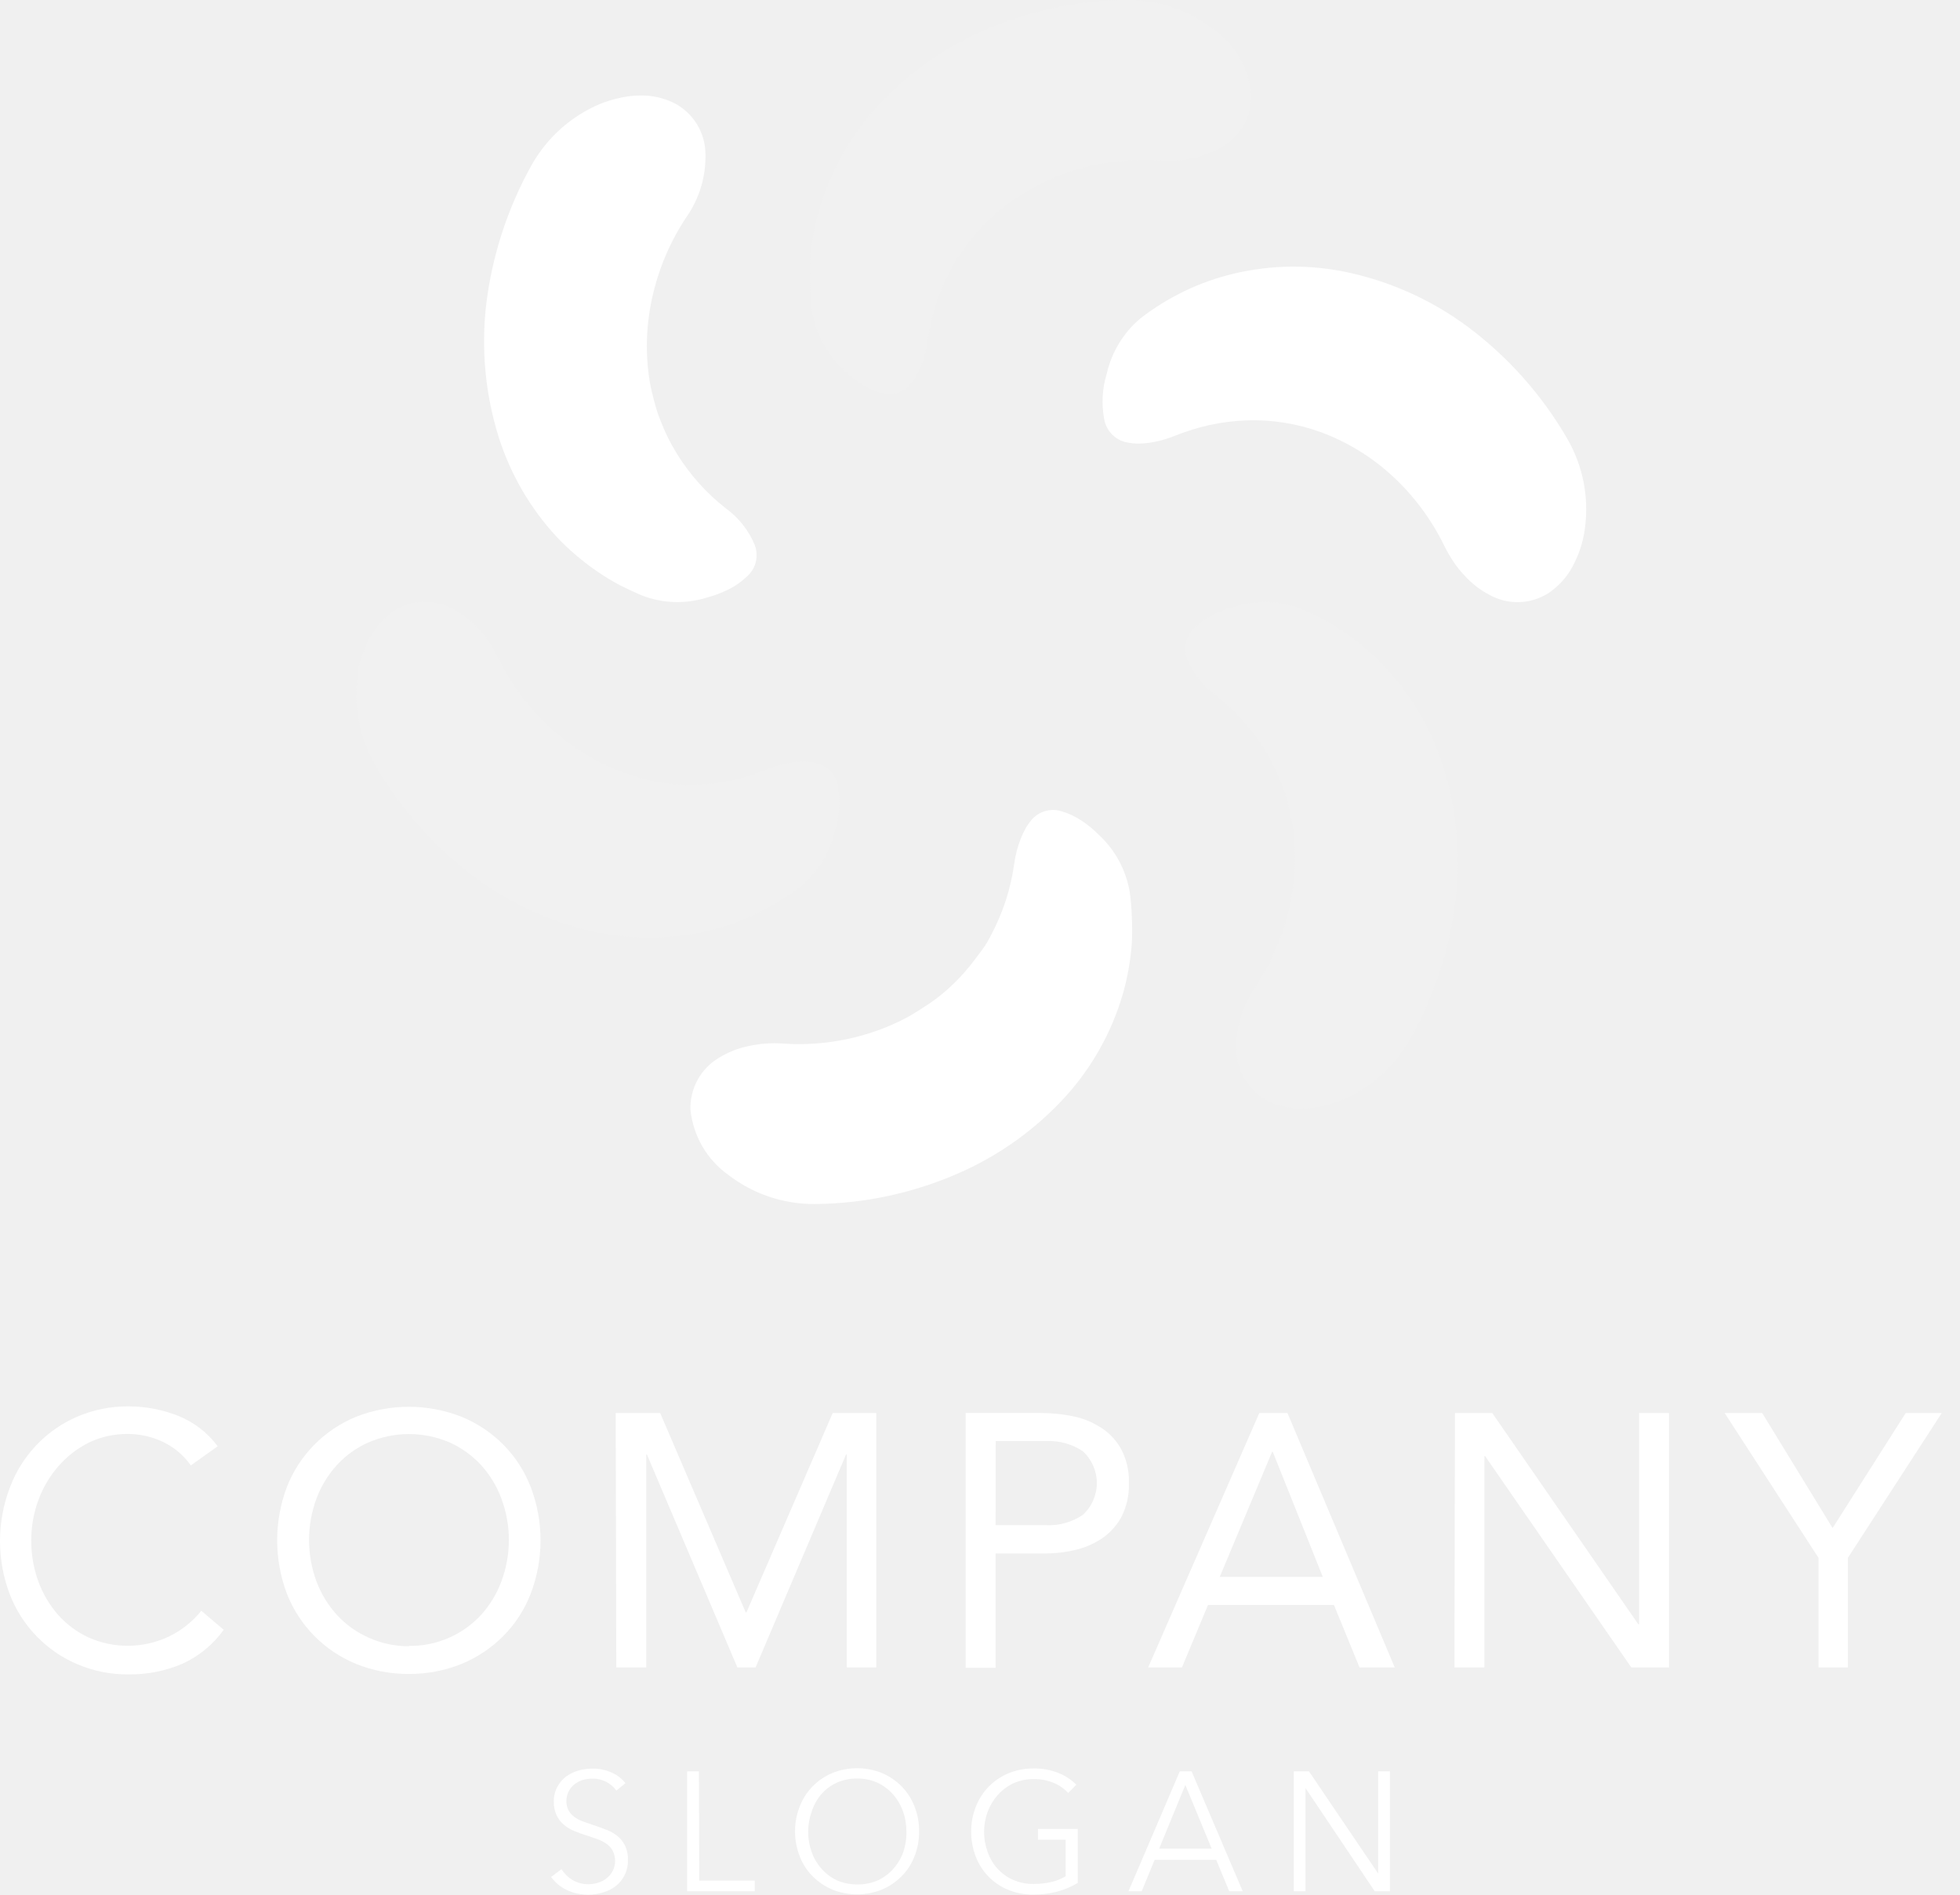
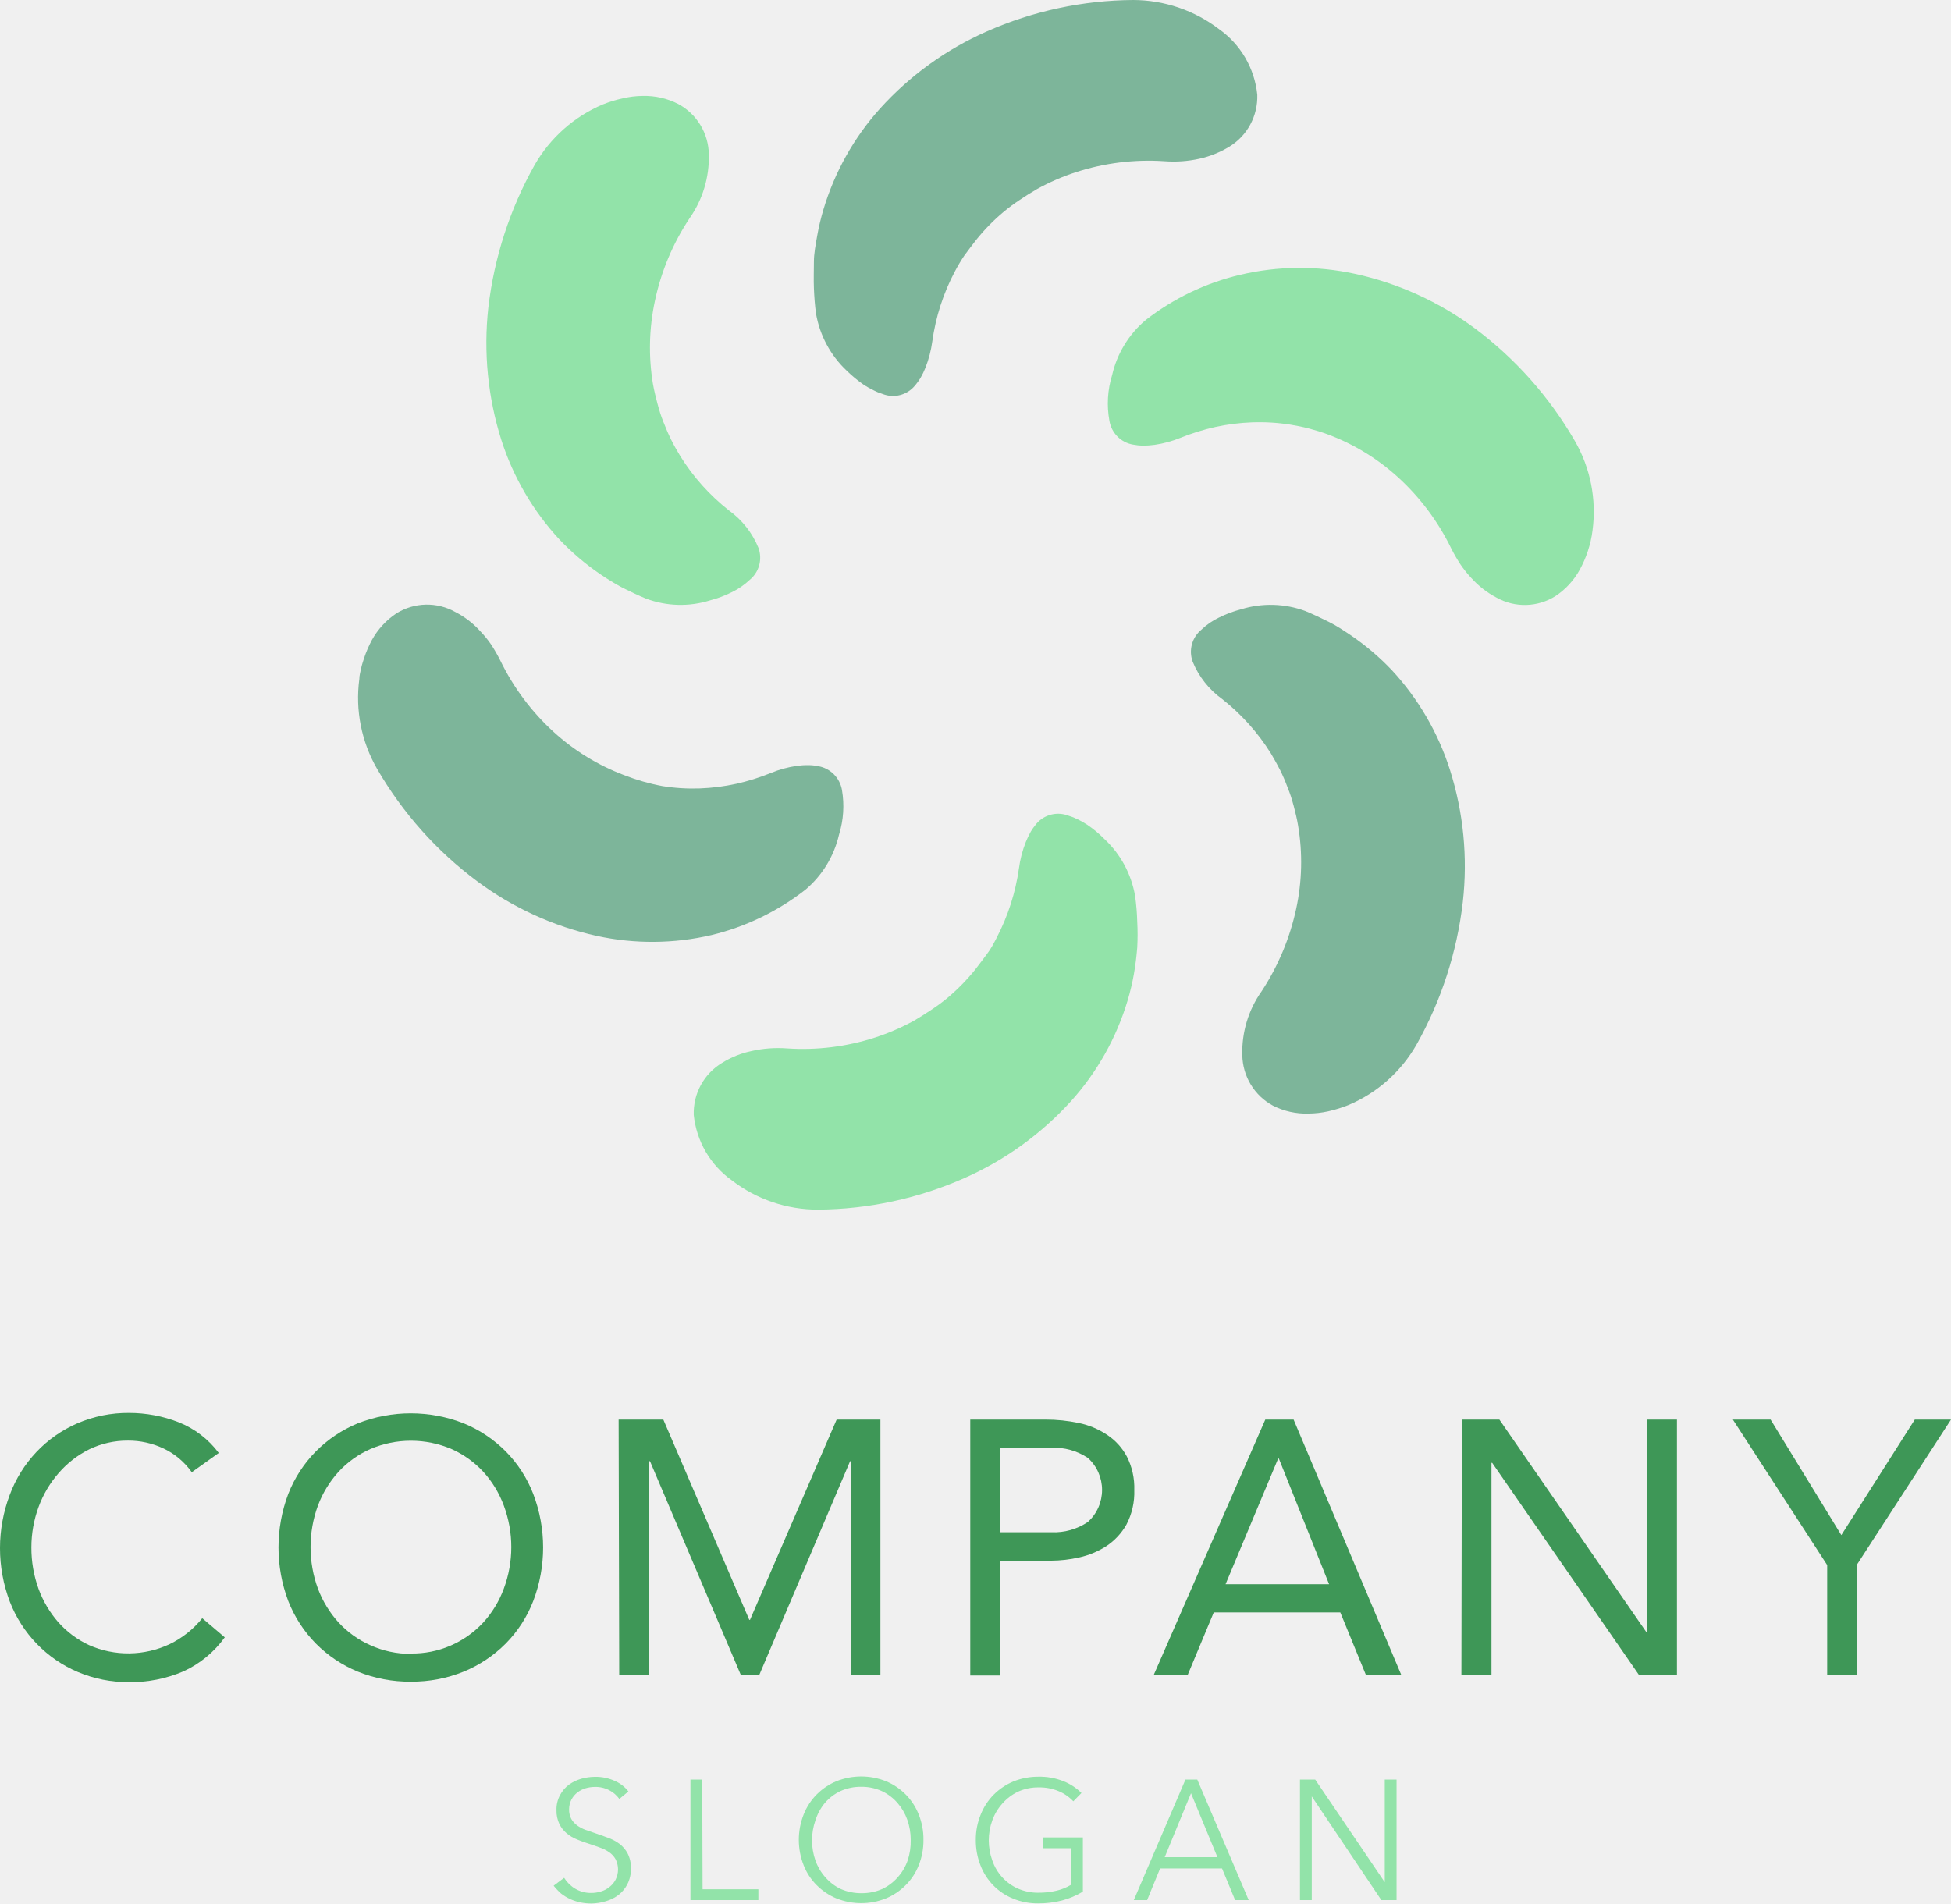
- <svg xmlns="http://www.w3.org/2000/svg" width="60" height="58" viewBox="0 0 60 58" fill="none">
-   <path d="M5.842 44.858C5.622 44.546 5.325 44.296 4.98 44.134C4.643 43.975 4.275 43.893 3.902 43.895C3.494 43.892 3.09 43.982 2.72 44.159C2.365 44.336 2.047 44.583 1.786 44.884C1.522 45.187 1.315 45.537 1.176 45.916C1.031 46.309 0.957 46.725 0.957 47.144C0.953 47.578 1.028 48.008 1.176 48.416C1.313 48.791 1.519 49.138 1.783 49.437C2.043 49.727 2.358 49.961 2.71 50.125C3.098 50.297 3.519 50.384 3.943 50.379C4.368 50.374 4.786 50.277 5.171 50.096C5.555 49.91 5.894 49.641 6.162 49.307L6.848 49.89C6.525 50.339 6.092 50.696 5.591 50.926C5.064 51.151 4.496 51.264 3.924 51.255C3.393 51.259 2.866 51.154 2.376 50.947C1.904 50.749 1.478 50.457 1.121 50.088C0.764 49.72 0.485 49.283 0.299 48.803C-0.1 47.754 -0.1 46.593 0.299 45.543C0.479 45.06 0.753 44.618 1.106 44.245C1.46 43.871 1.884 43.574 2.354 43.37C2.853 43.154 3.392 43.046 3.935 43.051C4.452 43.051 4.965 43.148 5.447 43.337C5.931 43.529 6.352 43.853 6.665 44.272L5.842 44.858Z" fill="white" />
-   <path d="M12.518 51.241C11.963 51.246 11.412 51.141 10.898 50.933C10.42 50.736 9.987 50.445 9.622 50.078C9.257 49.708 8.971 49.267 8.781 48.781C8.386 47.731 8.386 46.571 8.781 45.521C8.971 45.036 9.257 44.594 9.622 44.224C9.987 43.857 10.42 43.566 10.898 43.37C11.937 42.961 13.091 42.961 14.131 43.37C14.609 43.566 15.044 43.857 15.41 44.224C15.775 44.594 16.06 45.035 16.247 45.521C16.647 46.57 16.647 47.732 16.247 48.781C16.06 49.267 15.775 49.709 15.41 50.078C15.044 50.445 14.609 50.736 14.131 50.933C13.618 51.141 13.07 51.245 12.518 51.241ZM12.518 50.382C12.931 50.389 13.34 50.308 13.72 50.145C14.1 49.982 14.442 49.741 14.724 49.437C14.996 49.138 15.208 48.788 15.349 48.408C15.654 47.591 15.654 46.69 15.349 45.873C15.208 45.492 14.996 45.143 14.724 44.844C14.451 44.55 14.122 44.314 13.757 44.152C13.366 43.985 12.945 43.898 12.52 43.898C12.094 43.898 11.673 43.985 11.282 44.152C10.916 44.313 10.587 44.549 10.316 44.844C10.043 45.143 9.83 45.492 9.687 45.873C9.386 46.691 9.386 47.59 9.687 48.408C9.83 48.788 10.043 49.137 10.316 49.437C10.587 49.732 10.916 49.967 11.282 50.129C11.67 50.305 12.092 50.395 12.518 50.393V50.382Z" fill="white" />
-   <path d="M18.848 43.254H20.209L22.828 49.358H22.85L25.491 43.254H26.824V51.042H25.922V44.522H25.9L23.13 51.042H22.573L19.803 44.522H19.782V51.042H18.866L18.848 43.254Z" fill="white" />
-   <path d="M29.561 43.253H31.853C32.195 43.253 32.535 43.288 32.87 43.358C33.178 43.422 33.471 43.545 33.732 43.721C33.984 43.886 34.19 44.113 34.332 44.38C34.492 44.694 34.57 45.045 34.558 45.398C34.571 45.766 34.488 46.13 34.318 46.456C34.167 46.722 33.955 46.948 33.7 47.115C33.447 47.276 33.169 47.391 32.877 47.455C32.597 47.518 32.312 47.551 32.026 47.553H30.477V51.052H29.561V43.253ZM30.477 46.687H32.029C32.425 46.706 32.817 46.595 33.147 46.372C33.282 46.249 33.39 46.099 33.464 45.931C33.538 45.763 33.577 45.582 33.577 45.398C33.577 45.214 33.538 45.032 33.464 44.864C33.39 44.697 33.282 44.546 33.147 44.423C32.816 44.203 32.425 44.094 32.029 44.112H30.481L30.477 46.687Z" fill="white" />
-   <path d="M38.55 43.254H39.412L42.696 51.042H41.618L40.835 49.129H36.98L36.182 51.042H35.148L38.55 43.254ZM38.963 44.442H38.941L37.339 48.271H40.494L38.963 44.442Z" fill="white" />
-   <path d="M44.539 43.254H45.681L50.154 49.723H50.176V43.254H51.092V51.042H49.938L45.462 44.572H45.441V51.042H44.524L44.539 43.254Z" fill="white" />
-   <path d="M55.669 47.688L52.795 43.254H53.944L56.1 46.775L58.338 43.254H59.441L56.567 47.688V51.042H55.669V47.688Z" fill="white" />
-   <path d="M18.869 54.812C18.79 54.701 18.685 54.611 18.564 54.548C18.426 54.476 18.273 54.441 18.118 54.446C18.026 54.447 17.934 54.461 17.845 54.486C17.755 54.513 17.669 54.556 17.594 54.613C17.518 54.671 17.456 54.745 17.411 54.83C17.362 54.924 17.337 55.029 17.339 55.135C17.336 55.236 17.359 55.336 17.407 55.425C17.452 55.501 17.512 55.568 17.583 55.62C17.661 55.675 17.745 55.72 17.835 55.754L18.129 55.855C18.259 55.899 18.384 55.943 18.514 55.993C18.642 56.036 18.764 56.1 18.873 56.181C18.978 56.26 19.064 56.362 19.124 56.478C19.194 56.619 19.228 56.775 19.221 56.931C19.227 57.096 19.191 57.259 19.117 57.406C19.053 57.535 18.961 57.647 18.848 57.736C18.734 57.823 18.605 57.888 18.467 57.928C18.322 57.973 18.17 57.998 18.018 58C17.907 58 17.796 57.989 17.687 57.967C17.58 57.945 17.475 57.911 17.375 57.866C17.275 57.821 17.181 57.763 17.095 57.696C17.012 57.623 16.936 57.543 16.868 57.457L17.188 57.218C17.272 57.352 17.387 57.465 17.522 57.547C17.673 57.637 17.846 57.682 18.021 57.678C18.118 57.677 18.213 57.662 18.305 57.634C18.399 57.607 18.487 57.562 18.564 57.5C18.643 57.44 18.708 57.364 18.754 57.276C18.804 57.178 18.83 57.071 18.83 56.962C18.83 56.853 18.804 56.746 18.754 56.649C18.706 56.563 18.638 56.489 18.557 56.435C18.469 56.374 18.374 56.327 18.273 56.294C18.169 56.254 18.057 56.218 17.939 56.178C17.817 56.142 17.697 56.098 17.579 56.047C17.465 56.003 17.358 55.939 17.263 55.859C17.17 55.781 17.094 55.683 17.041 55.573C16.98 55.442 16.95 55.298 16.954 55.153C16.95 54.994 16.987 54.836 17.062 54.696C17.128 54.571 17.221 54.462 17.335 54.378C17.45 54.296 17.577 54.234 17.712 54.197C17.845 54.16 17.981 54.14 18.118 54.139C18.337 54.133 18.553 54.179 18.751 54.273C18.905 54.343 19.041 54.45 19.146 54.584L18.869 54.812Z" fill="white" />
-   <path d="M21.406 57.566H23.105V57.895H21.036V54.222H21.395L21.406 57.566Z" fill="white" />
-   <path d="M28.135 56.058C28.139 56.324 28.09 56.587 27.991 56.833C27.902 57.062 27.766 57.27 27.592 57.442C27.42 57.614 27.216 57.751 26.992 57.844C26.508 58.037 25.968 58.037 25.484 57.844C25.26 57.751 25.056 57.614 24.884 57.442C24.71 57.27 24.574 57.062 24.485 56.833C24.288 56.337 24.288 55.783 24.485 55.287C24.575 55.057 24.711 54.849 24.884 54.675C25.056 54.502 25.26 54.366 25.484 54.272C25.968 54.079 26.508 54.079 26.992 54.272C27.216 54.366 27.42 54.502 27.592 54.675C27.765 54.849 27.901 55.057 27.991 55.287C28.089 55.532 28.138 55.794 28.135 56.058ZM27.747 56.058C27.747 55.85 27.712 55.642 27.643 55.446C27.576 55.258 27.475 55.085 27.345 54.935C27.212 54.783 27.049 54.659 26.867 54.573C26.669 54.484 26.454 54.439 26.238 54.443C26.02 54.439 25.805 54.484 25.606 54.573C25.424 54.659 25.263 54.782 25.131 54.935C25.003 55.091 24.905 55.271 24.844 55.464C24.705 55.86 24.705 56.292 24.844 56.688C24.91 56.876 25.011 57.048 25.142 57.196C25.273 57.348 25.435 57.472 25.616 57.558C25.816 57.644 26.032 57.687 26.249 57.685C26.465 57.687 26.679 57.644 26.878 57.558C27.06 57.472 27.223 57.348 27.355 57.196C27.487 57.048 27.588 56.876 27.654 56.688C27.721 56.487 27.753 56.275 27.747 56.062V56.058Z" fill="white" />
-   <path d="M32.701 54.885C32.574 54.749 32.42 54.643 32.248 54.573C32.057 54.495 31.852 54.456 31.645 54.461C31.428 54.457 31.214 54.502 31.016 54.591C30.834 54.678 30.672 54.801 30.538 54.953C30.405 55.102 30.302 55.276 30.233 55.464C30.089 55.859 30.089 56.293 30.233 56.689C30.297 56.877 30.399 57.05 30.533 57.198C30.666 57.345 30.828 57.462 31.009 57.543C31.207 57.63 31.422 57.673 31.638 57.67C31.829 57.672 32.02 57.65 32.205 57.605C32.352 57.569 32.492 57.512 32.622 57.435V56.316H31.774V55.986H32.992V57.638C32.791 57.758 32.575 57.85 32.349 57.909C32.114 57.968 31.873 57.997 31.631 57.996C31.37 57.999 31.111 57.95 30.869 57.851C30.643 57.761 30.438 57.624 30.267 57.451C30.096 57.277 29.962 57.069 29.874 56.841C29.777 56.594 29.728 56.331 29.73 56.066C29.728 55.801 29.778 55.539 29.877 55.294C29.968 55.065 30.103 54.856 30.276 54.682C30.448 54.51 30.652 54.373 30.876 54.28C31.116 54.183 31.372 54.134 31.631 54.135C31.891 54.129 32.15 54.174 32.392 54.269C32.6 54.35 32.79 54.474 32.949 54.631L32.701 54.885Z" fill="white" />
-   <path d="M34.95 57.895H34.544L36.117 54.222H36.477L38.043 57.895H37.63L37.231 56.932H35.345L34.95 57.895ZM35.485 56.587H37.091L36.286 54.639L35.485 56.587Z" fill="white" />
-   <path d="M42.189 57.352V54.222H42.549V57.895H42.085L39.965 54.736V57.895H39.606V54.222H40.07L42.189 57.352Z" fill="white" />
-   <path d="M37.813 18.564C38.454 18.367 39.142 18.386 39.771 18.618C40.008 18.716 40.242 18.828 40.49 18.952C40.738 19.075 40.939 19.212 41.162 19.361C41.611 19.667 42.026 20.021 42.401 20.415C43.208 21.285 43.814 22.324 44.176 23.458C44.587 24.757 44.721 26.13 44.567 27.486C44.389 29.015 43.909 30.493 43.156 31.832C42.684 32.657 41.957 33.302 41.086 33.669C40.886 33.749 40.679 33.814 40.468 33.861C40.27 33.905 40.068 33.928 39.865 33.93C39.491 33.942 39.121 33.859 38.787 33.691C38.508 33.542 38.274 33.32 38.109 33.048C37.944 32.777 37.854 32.466 37.849 32.148C37.83 31.452 38.037 30.769 38.438 30.203C38.941 29.438 39.298 28.585 39.491 27.689C39.671 26.855 39.691 25.994 39.548 25.153C39.516 24.954 39.466 24.751 39.416 24.559C39.39 24.465 39.362 24.371 39.333 24.276C39.304 24.182 39.265 24.084 39.229 23.994C39.162 23.811 39.085 23.632 38.999 23.458C38.909 23.284 38.816 23.117 38.719 22.954C38.322 22.32 37.82 21.76 37.235 21.299C36.835 21.012 36.524 20.618 36.337 20.162C36.274 19.991 36.267 19.804 36.315 19.629C36.364 19.453 36.465 19.297 36.606 19.183C36.761 19.036 36.938 18.913 37.131 18.821C37.349 18.712 37.577 18.625 37.813 18.564Z" fill="#F1F1F1" />
-   <path d="M33.649 25.566C34.141 26.025 34.469 26.635 34.583 27.301C34.619 27.559 34.641 27.819 34.648 28.08C34.662 28.344 34.662 28.609 34.648 28.873C34.627 29.138 34.594 29.406 34.547 29.674C34.499 29.945 34.436 30.214 34.357 30.478C34.017 31.619 33.427 32.668 32.633 33.55C31.722 34.554 30.611 35.355 29.374 35.9C27.97 36.521 26.456 36.847 24.923 36.857C23.974 36.859 23.051 36.546 22.297 35.966C21.974 35.736 21.703 35.44 21.503 35.096C21.303 34.752 21.178 34.37 21.136 33.973C21.126 33.655 21.201 33.34 21.352 33.061C21.504 32.782 21.727 32.549 21.998 32.387C22.276 32.214 22.581 32.091 22.9 32.025C23.254 31.945 23.617 31.918 23.978 31.945C24.887 32.007 25.799 31.893 26.665 31.612C27.074 31.479 27.47 31.308 27.847 31.101C28.034 30.992 28.206 30.88 28.383 30.764C28.552 30.652 28.715 30.532 28.871 30.402C29.177 30.145 29.457 29.858 29.708 29.547C29.83 29.395 29.945 29.232 30.067 29.072C30.19 28.913 30.272 28.754 30.362 28.58C30.709 27.917 30.94 27.199 31.045 26.457C31.081 26.183 31.151 25.914 31.253 25.657C31.296 25.548 31.347 25.443 31.404 25.341C31.429 25.298 31.458 25.255 31.487 25.215L31.576 25.099C31.694 24.962 31.85 24.864 32.025 24.82C32.199 24.776 32.382 24.788 32.55 24.852C32.648 24.881 32.743 24.919 32.834 24.965C32.933 25.012 33.029 25.067 33.121 25.128C33.311 25.256 33.488 25.403 33.649 25.566Z" fill="white" />
-   <path d="M25.562 25.432C25.41 26.09 25.049 26.68 24.535 27.113C23.692 27.769 22.721 28.238 21.686 28.489C20.536 28.759 19.341 28.768 18.187 28.518C16.866 28.228 15.62 27.659 14.533 26.848C13.299 25.929 12.263 24.765 11.49 23.429C11.012 22.602 10.821 21.639 10.948 20.69C10.948 20.582 10.98 20.473 11.001 20.368C11.023 20.263 11.059 20.158 11.091 20.056C11.155 19.864 11.236 19.677 11.332 19.499C11.512 19.173 11.767 18.896 12.076 18.691C12.344 18.523 12.652 18.43 12.968 18.422C13.284 18.415 13.596 18.492 13.872 18.647C14.162 18.796 14.423 18.998 14.641 19.241C14.762 19.368 14.873 19.505 14.971 19.651C15.071 19.805 15.162 19.965 15.244 20.129C15.644 20.951 16.195 21.688 16.868 22.302C17.497 22.875 18.229 23.323 19.024 23.621C19.396 23.766 19.781 23.877 20.174 23.95C20.553 24.012 20.939 24.037 21.323 24.023C21.697 24.009 22.068 23.962 22.433 23.882C22.792 23.801 23.145 23.691 23.486 23.552C23.741 23.447 24.007 23.374 24.28 23.335C24.399 23.318 24.519 23.311 24.639 23.313C24.738 23.314 24.837 23.325 24.934 23.346C25.113 23.377 25.278 23.463 25.407 23.593C25.535 23.723 25.621 23.889 25.652 24.07C25.73 24.525 25.7 24.992 25.562 25.432Z" fill="#F1F1F1" />
-   <path d="M21.636 18.293C20.995 18.494 20.306 18.474 19.678 18.238C19.441 18.14 19.207 18.028 18.959 17.905C18.728 17.78 18.504 17.644 18.287 17.496C17.838 17.189 17.423 16.836 17.048 16.442C16.242 15.573 15.636 14.535 15.273 13.402C14.862 12.101 14.728 10.728 14.878 9.371C15.057 7.842 15.537 6.364 16.29 5.024C16.763 4.199 17.491 3.553 18.363 3.184C18.563 3.103 18.77 3.04 18.981 2.996C19.177 2.949 19.379 2.924 19.581 2.923C19.954 2.913 20.325 2.996 20.659 3.166C20.938 3.314 21.173 3.536 21.338 3.807C21.503 4.079 21.592 4.39 21.596 4.709C21.613 5.405 21.407 6.087 21.007 6.654C20.501 7.416 20.144 8.268 19.954 9.164C19.775 9.998 19.754 10.858 19.893 11.7C19.929 11.903 19.98 12.102 20.03 12.294C20.055 12.392 20.084 12.486 20.113 12.58C20.141 12.674 20.177 12.769 20.213 12.859C20.285 13.044 20.36 13.221 20.447 13.395C20.533 13.569 20.63 13.739 20.727 13.899C21.122 14.534 21.624 15.094 22.21 15.554C22.61 15.842 22.922 16.237 23.109 16.695C23.171 16.866 23.178 17.053 23.129 17.229C23.08 17.404 22.977 17.56 22.836 17.673C22.681 17.819 22.505 17.941 22.315 18.035C22.098 18.145 21.87 18.231 21.636 18.293Z" fill="white" />
-   <path d="M25.796 11.294C25.306 10.833 24.978 10.224 24.862 9.559C24.826 9.298 24.808 9.045 24.797 8.78C24.786 8.516 24.797 8.248 24.797 7.984C24.797 7.719 24.851 7.455 24.898 7.183C24.945 6.913 25.009 6.645 25.088 6.382C25.429 5.241 26.018 4.19 26.812 3.307C27.721 2.301 28.831 1.5 30.067 0.956C31.472 0.335 32.988 0.01 34.522 0C35.469 0.001 36.39 0.314 37.145 0.891C37.468 1.12 37.739 1.416 37.94 1.76C38.14 2.104 38.264 2.487 38.305 2.883C38.316 3.202 38.243 3.517 38.092 3.797C37.941 4.077 37.718 4.31 37.447 4.474C37.167 4.642 36.863 4.765 36.545 4.836C36.191 4.914 35.828 4.94 35.467 4.912C34.56 4.852 33.649 4.965 32.783 5.245C32.373 5.379 31.976 5.551 31.598 5.759C31.415 5.864 31.239 5.977 31.066 6.093C30.897 6.204 30.734 6.325 30.578 6.455C30.271 6.711 29.991 6.998 29.741 7.31C29.618 7.462 29.503 7.625 29.381 7.784C29.274 7.944 29.176 8.11 29.087 8.281C28.738 8.942 28.506 9.661 28.404 10.403C28.367 10.678 28.297 10.946 28.196 11.204C28.153 11.311 28.103 11.415 28.045 11.515C28.019 11.559 27.99 11.602 27.959 11.642C27.931 11.682 27.901 11.721 27.869 11.758C27.752 11.895 27.597 11.993 27.423 12.038C27.249 12.083 27.066 12.072 26.899 12.008C26.801 11.978 26.706 11.939 26.615 11.892C26.516 11.845 26.42 11.791 26.328 11.733C26.138 11.602 25.96 11.456 25.796 11.294Z" fill="#F1F1F1" />
-   <path d="M33.883 11.428C34.034 10.77 34.395 10.18 34.91 9.747C35.758 9.089 36.736 8.621 37.777 8.375C38.927 8.102 40.122 8.091 41.277 8.342C42.598 8.63 43.845 9.196 44.934 10.005C46.167 10.926 47.203 12.091 47.977 13.428C48.455 14.253 48.646 15.215 48.519 16.163C48.506 16.272 48.487 16.381 48.462 16.488C48.437 16.594 48.408 16.699 48.376 16.796C48.311 16.991 48.229 17.178 48.131 17.358C47.953 17.683 47.699 17.959 47.391 18.162C47.123 18.331 46.815 18.424 46.499 18.432C46.184 18.441 45.871 18.363 45.595 18.209C45.306 18.058 45.045 17.855 44.826 17.611C44.705 17.483 44.595 17.345 44.496 17.198C44.395 17.044 44.302 16.885 44.219 16.72C43.821 15.899 43.271 15.161 42.599 14.547C41.97 13.974 41.239 13.527 40.443 13.232C39.705 12.963 38.922 12.839 38.137 12.87C37.763 12.884 37.392 12.931 37.026 13.011C36.667 13.091 36.315 13.2 35.974 13.337C35.718 13.442 35.45 13.515 35.176 13.555C35.057 13.571 34.937 13.579 34.817 13.58C34.717 13.577 34.617 13.566 34.519 13.547C34.339 13.517 34.174 13.431 34.045 13.301C33.916 13.171 33.831 13.004 33.8 12.823C33.715 12.358 33.743 11.879 33.883 11.428Z" fill="white" />
+ <svg xmlns="http://www.w3.org/2000/svg" width="165" height="161" viewBox="0 0 165 161" fill="none">
+   <path d="M16.218 124.52C15.606 123.652 14.782 122.959 13.825 122.509C12.888 122.068 11.866 121.841 10.833 121.846C9.698 121.837 8.576 122.088 7.552 122.58C6.564 123.071 5.683 123.755 4.959 124.591C4.224 125.433 3.649 126.404 3.263 127.456C2.862 128.547 2.656 129.701 2.655 130.865C2.647 132.069 2.853 133.264 3.263 134.394C3.645 135.437 4.216 136.399 4.949 137.23C5.67 138.035 6.545 138.685 7.522 139.14C8.601 139.618 9.768 139.858 10.946 139.844C12.124 139.83 13.286 139.563 14.353 139.06C15.42 138.544 16.361 137.795 17.105 136.868L19.01 138.487C18.113 139.733 16.91 140.724 15.52 141.362C14.057 141.988 12.481 142.3 10.893 142.277C9.417 142.287 7.955 141.996 6.594 141.423C5.286 140.871 4.102 140.06 3.112 139.038C2.122 138.015 1.346 136.802 0.83 135.47C-0.277 132.557 -0.277 129.334 0.83 126.421C1.329 125.079 2.091 123.854 3.071 122.817C4.051 121.78 5.23 120.954 6.535 120.388C7.921 119.79 9.415 119.489 10.922 119.503C12.359 119.503 13.782 119.772 15.121 120.297C16.463 120.831 17.634 121.729 18.502 122.891L16.218 124.52Z" fill="#3E9757" />
+   <path d="M34.747 142.237C33.207 142.252 31.679 141.962 30.25 141.383C28.925 140.836 27.722 140.03 26.709 139.01C25.697 137.982 24.903 136.757 24.376 135.41C23.277 132.495 23.277 129.275 24.376 126.36C24.903 125.013 25.697 123.788 26.709 122.761C27.722 121.741 28.925 120.934 30.25 120.388C33.136 119.254 36.339 119.254 39.225 120.388C40.553 120.934 41.759 121.741 42.775 122.761C43.788 123.786 44.579 125.012 45.099 126.36C46.211 129.273 46.211 132.498 45.099 135.41C44.579 136.759 43.788 137.984 42.775 139.01C41.759 140.03 40.553 140.836 39.225 141.383C37.802 141.96 36.281 142.25 34.747 142.237ZM34.747 139.854C35.893 139.872 37.03 139.648 38.085 139.196C39.139 138.744 40.088 138.074 40.871 137.23C41.627 136.4 42.216 135.43 42.606 134.374C43.453 132.106 43.453 129.604 42.606 127.336C42.216 126.28 41.627 125.31 40.871 124.48C40.114 123.664 39.202 123.011 38.188 122.56C37.101 122.095 35.933 121.856 34.752 121.856C33.572 121.856 32.404 122.095 31.317 122.56C30.302 123.008 29.389 123.662 28.634 124.48C27.878 125.312 27.286 126.281 26.889 127.336C26.055 129.607 26.055 132.103 26.889 134.374C27.286 135.429 27.878 136.398 28.634 137.23C29.389 138.048 30.302 138.702 31.317 139.15C32.395 139.64 33.565 139.891 34.747 139.884V139.854Z" fill="#3E9757" />
+   <path d="M52.319 120.066H56.099L63.369 137.009H63.428L70.758 120.066H74.458V141.685H71.955V123.586H71.895L64.206 141.685H62.66L54.971 123.586H54.912V141.685H52.369L52.319 120.066Z" fill="#3E9757" />
+   <path d="M82.057 120.066H88.42C89.368 120.064 90.314 120.161 91.242 120.358C92.097 120.534 92.91 120.875 93.636 121.363C94.334 121.823 94.906 122.452 95.301 123.193C95.745 124.066 95.961 125.038 95.929 126.019C95.965 127.039 95.735 128.052 95.261 128.955C94.843 129.694 94.255 130.322 93.546 130.785C92.845 131.232 92.072 131.552 91.262 131.73C90.486 131.905 89.694 131.996 88.899 132.001H84.6V141.714H82.057V120.066ZM84.6 129.598H88.909C90.009 129.649 91.096 129.342 92.01 128.723C92.386 128.382 92.687 127.965 92.892 127.499C93.098 127.033 93.204 126.529 93.204 126.019C93.204 125.508 93.098 125.004 92.892 124.538C92.687 124.072 92.386 123.655 92.01 123.314C91.093 122.703 90.007 122.4 88.909 122.449H84.61L84.6 129.598Z" fill="#3E9757" />
+   <path d="M107.009 120.066H109.402L118.517 141.685H115.525L113.351 136.376H102.651L100.437 141.685H97.565L107.009 120.066ZM108.156 123.364H108.096L103.648 133.993H112.404L108.156 123.364Z" fill="#3E9757" />
+   <path d="M123.633 120.066H126.805L139.221 138.025H139.28V120.066H141.823V141.685H138.622L126.196 123.726H126.137V141.685H123.594L123.633 120.066Z" fill="#3E9757" />
+   <path d="M154.529 132.374L146.551 120.066H149.742L155.725 129.84L161.938 120.066H165L157.022 132.374V141.685H154.529V132.374Z" fill="#3E9757" />
+   <path d="M52.379 152.152C52.157 151.843 51.867 151.592 51.531 151.417C51.15 151.219 50.724 151.122 50.294 151.136C50.038 151.138 49.783 151.175 49.537 151.247C49.285 151.321 49.048 151.44 48.839 151.599C48.628 151.76 48.455 151.966 48.33 152.202C48.194 152.462 48.125 152.752 48.13 153.046C48.122 153.327 48.187 153.604 48.32 153.851C48.444 154.064 48.611 154.248 48.809 154.394C49.025 154.547 49.259 154.672 49.507 154.766L50.324 155.047C50.683 155.168 51.032 155.289 51.392 155.429C51.749 155.549 52.086 155.726 52.389 155.952C52.68 156.171 52.918 156.453 53.087 156.777C53.281 157.166 53.374 157.598 53.356 158.034C53.37 158.49 53.271 158.943 53.067 159.351C52.888 159.708 52.633 160.021 52.319 160.266C52.002 160.508 51.644 160.689 51.262 160.799C50.858 160.926 50.438 160.994 50.015 161C49.707 161 49.4 160.969 49.098 160.909C48.799 160.848 48.508 160.753 48.23 160.628C47.953 160.502 47.692 160.343 47.452 160.155C47.223 159.954 47.013 159.732 46.824 159.492L47.712 158.828C47.945 159.202 48.263 159.516 48.639 159.743C49.059 159.991 49.539 160.117 50.025 160.105C50.292 160.104 50.558 160.063 50.813 159.984C51.075 159.91 51.319 159.783 51.531 159.612C51.751 159.446 51.931 159.234 52.06 158.989C52.197 158.72 52.269 158.422 52.269 158.119C52.269 157.817 52.197 157.518 52.06 157.249C51.926 157.011 51.738 156.807 51.511 156.656C51.269 156.488 51.003 156.356 50.723 156.264C50.434 156.153 50.125 156.053 49.796 155.942C49.457 155.842 49.123 155.721 48.799 155.58C48.479 155.456 48.183 155.279 47.921 155.057C47.662 154.839 47.451 154.569 47.303 154.263C47.133 153.899 47.051 153.499 47.063 153.097C47.051 152.655 47.154 152.218 47.362 151.83C47.546 151.481 47.805 151.178 48.12 150.945C48.438 150.718 48.792 150.548 49.168 150.442C49.535 150.34 49.914 150.286 50.294 150.281C50.9 150.267 51.501 150.395 52.05 150.653C52.479 150.848 52.856 151.145 53.147 151.518L52.379 152.152Z" fill="#92E3A9" />
+   <path d="M59.419 159.793H64.136V160.708H58.392V150.513H59.39L59.419 159.793Z" fill="#92E3A9" />
+   <path d="M78.098 155.61C78.109 156.347 77.973 157.079 77.699 157.762C77.452 158.397 77.075 158.973 76.592 159.451C76.115 159.929 75.549 160.308 74.927 160.568C73.582 161.104 72.084 161.104 70.739 160.568C70.117 160.308 69.551 159.929 69.073 159.451C68.59 158.973 68.213 158.397 67.966 157.762C67.421 156.384 67.421 154.847 67.966 153.469C68.216 152.832 68.593 152.254 69.073 151.769C69.551 151.292 70.117 150.913 70.739 150.653C72.084 150.117 73.582 150.117 74.927 150.653C75.549 150.913 76.115 151.292 76.592 151.769C77.072 152.254 77.449 152.832 77.699 153.469C77.972 154.149 78.108 154.877 78.098 155.61ZM77.021 155.61C77.023 155.031 76.925 154.457 76.732 153.911C76.548 153.39 76.267 152.909 75.904 152.493C75.536 152.069 75.084 151.727 74.578 151.488C74.029 151.24 73.434 151.116 72.833 151.126C72.228 151.116 71.629 151.24 71.078 151.488C70.574 151.727 70.126 152.069 69.761 152.493C69.404 152.926 69.133 153.425 68.963 153.961C68.578 155.061 68.578 156.26 68.963 157.36C69.145 157.879 69.427 158.358 69.791 158.768C70.156 159.192 70.604 159.534 71.108 159.773C71.662 160.013 72.26 160.133 72.863 160.125C73.462 160.133 74.057 160.013 74.608 159.773C75.114 159.534 75.566 159.192 75.934 158.768C76.299 158.358 76.58 157.879 76.762 157.36C76.949 156.8 77.037 156.211 77.021 155.621V155.61Z" fill="#92E3A9" />
+   <path d="M90.773 152.353C90.421 151.977 89.993 151.682 89.517 151.488C88.985 151.27 88.415 151.164 87.841 151.176C87.24 151.167 86.645 151.29 86.096 151.538C85.591 151.78 85.14 152.122 84.77 152.544C84.4 152.957 84.112 153.439 83.922 153.961C83.523 155.058 83.523 156.263 83.922 157.36C84.1 157.884 84.383 158.365 84.754 158.773C85.124 159.181 85.575 159.508 86.076 159.733C86.627 159.973 87.222 160.093 87.822 160.085C88.352 160.09 88.881 160.029 89.397 159.904C89.804 159.805 90.194 159.646 90.554 159.431V156.324H88.201V155.409H91.581V159.994C91.024 160.329 90.423 160.583 89.796 160.748C89.144 160.912 88.474 160.993 87.802 160.99C87.077 160.998 86.359 160.862 85.687 160.588C85.061 160.337 84.492 159.958 84.016 159.475C83.541 158.992 83.169 158.416 82.925 157.782C82.656 157.097 82.521 156.367 82.526 155.63C82.52 154.896 82.659 154.168 82.935 153.489C83.185 152.852 83.562 152.274 84.042 151.789C84.52 151.312 85.085 150.933 85.707 150.673C86.373 150.405 87.084 150.269 87.802 150.271C88.524 150.254 89.242 150.38 89.916 150.643C90.493 150.869 91.019 151.211 91.462 151.649L90.773 152.353Z" fill="#92E3A9" />
+   <path d="M97.016 160.708H95.889L100.257 150.513H101.255L105.603 160.708H104.456L103.349 158.034H98.113L97.016 160.708ZM98.502 157.079H102.96L100.726 151.669L98.502 157.079Z" fill="#92E3A9" />
+   <path d="M117.111 159.2V150.513H118.109V160.708H116.822L110.938 151.94V160.708H109.941V150.513H111.227L117.111 159.2Z" fill="#92E3A9" />
+   <path d="M104.965 51.532C106.744 50.983 108.653 51.036 110.4 51.682C111.058 51.954 111.706 52.266 112.394 52.607C113.082 52.949 113.641 53.331 114.259 53.744C115.505 54.594 116.658 55.575 117.7 56.67C119.94 59.084 121.622 61.968 122.626 65.116C123.769 68.723 124.139 72.534 123.713 76.297C123.219 80.542 121.886 84.645 119.794 88.363C118.484 90.65 116.466 92.441 114.05 93.461C113.493 93.684 112.919 93.862 112.334 93.994C111.784 94.116 111.223 94.18 110.659 94.185C109.623 94.217 108.594 93.989 107.667 93.521C106.893 93.107 106.243 92.492 105.785 91.738C105.327 90.985 105.078 90.121 105.064 89.238C105.01 87.306 105.585 85.41 106.7 83.838C108.094 81.715 109.085 79.349 109.622 76.86C110.121 74.546 110.176 72.156 109.781 69.822C109.692 69.269 109.552 68.705 109.412 68.172C109.343 67.911 109.263 67.65 109.183 67.388C109.103 67.127 108.994 66.855 108.894 66.604C108.708 66.097 108.495 65.6 108.256 65.116C108.006 64.633 107.747 64.171 107.478 63.718C106.378 61.958 104.985 60.404 103.359 59.123C102.25 58.328 101.386 57.233 100.866 55.966C100.693 55.491 100.672 54.974 100.806 54.487C100.94 54 101.223 53.568 101.614 53.251C102.043 52.84 102.535 52.501 103.07 52.245C103.675 51.941 104.31 51.702 104.965 51.532Z" fill="#7DB59A" />
+   <path d="M93.406 70.968C94.772 72.242 95.683 73.935 95.999 75.784C96.099 76.5 96.159 77.222 96.179 77.946C96.219 78.679 96.219 79.414 96.179 80.148C96.119 80.882 96.029 81.626 95.899 82.37C95.766 83.123 95.589 83.869 95.371 84.602C94.426 87.769 92.79 90.682 90.584 93.129C88.055 95.918 84.974 98.141 81.539 99.654C77.642 101.378 73.438 102.281 69.183 102.309C66.549 102.316 63.986 101.446 61.893 99.835C60.996 99.198 60.245 98.375 59.689 97.421C59.134 96.467 58.787 95.405 58.672 94.305C58.643 93.422 58.85 92.548 59.271 91.773C59.692 90.999 60.312 90.352 61.065 89.901C61.834 89.42 62.682 89.08 63.568 88.895C64.549 88.674 65.557 88.599 66.56 88.674C69.082 88.845 71.614 88.531 74.019 87.749C75.154 87.38 76.252 86.905 77.3 86.331C77.819 86.03 78.298 85.718 78.786 85.396C79.257 85.087 79.709 84.751 80.143 84.391C80.991 83.677 81.769 82.882 82.466 82.018C82.805 81.596 83.124 81.143 83.463 80.701C83.803 80.258 84.032 79.816 84.281 79.333C85.244 77.493 85.885 75.5 86.176 73.441C86.276 72.679 86.471 71.932 86.754 71.219C86.874 70.918 87.014 70.626 87.173 70.344C87.243 70.223 87.323 70.103 87.403 69.992L87.652 69.67C87.978 69.29 88.412 69.02 88.896 68.898C89.38 68.775 89.889 68.806 90.355 68.987C90.626 69.066 90.89 69.17 91.142 69.298C91.419 69.43 91.685 69.581 91.94 69.751C92.467 70.107 92.958 70.514 93.406 70.968Z" fill="#92E3A9" />
+   <path d="M70.958 70.596C70.535 72.422 69.534 74.06 68.106 75.261C65.766 77.083 63.071 78.385 60.197 79.082C57.005 79.83 53.688 79.857 50.484 79.162C46.817 78.356 43.36 76.776 40.342 74.527C36.916 71.975 34.041 68.745 31.895 65.035C30.567 62.741 30.037 60.066 30.389 57.434C30.389 57.132 30.479 56.83 30.539 56.539C30.599 56.247 30.698 55.956 30.788 55.674C30.966 55.14 31.19 54.621 31.456 54.126C31.955 53.221 32.663 52.452 33.52 51.883C34.265 51.417 35.121 51.159 35.997 51.138C36.874 51.117 37.741 51.333 38.507 51.763C39.312 52.176 40.035 52.735 40.641 53.412C40.978 53.763 41.285 54.144 41.559 54.548C41.835 54.976 42.088 55.419 42.316 55.875C43.426 58.156 44.956 60.203 46.824 61.908C48.571 63.499 50.601 64.741 52.808 65.568C53.841 65.972 54.909 66.279 55.999 66.483C57.054 66.655 58.122 66.722 59.19 66.684C60.227 66.646 61.258 66.515 62.272 66.292C63.269 66.068 64.246 65.762 65.194 65.377C65.901 65.085 66.641 64.883 67.398 64.774C67.728 64.728 68.061 64.707 68.395 64.713C68.67 64.716 68.944 64.747 69.213 64.804C69.71 64.891 70.168 65.132 70.525 65.492C70.882 65.851 71.12 66.314 71.207 66.815C71.424 68.077 71.338 69.373 70.958 70.596Z" fill="#7DB59A" />
+   <path d="M60.058 50.777C58.279 51.336 56.368 51.282 54.623 50.627C53.964 50.355 53.316 50.043 52.628 49.702C51.987 49.355 51.365 48.976 50.763 48.565C49.517 47.715 48.364 46.734 47.322 45.639C45.084 43.227 43.402 40.347 42.396 37.203C41.256 33.592 40.882 29.779 41.299 26.012C41.795 21.767 43.128 17.665 45.218 13.946C46.532 11.656 48.553 9.862 50.972 8.838C51.528 8.614 52.102 8.439 52.688 8.315C53.234 8.185 53.792 8.117 54.353 8.114C55.39 8.085 56.419 8.317 57.345 8.788C58.121 9.199 58.773 9.814 59.231 10.568C59.69 11.322 59.937 12.187 59.948 13.071C59.996 15.002 59.422 16.896 58.312 18.471C56.908 20.585 55.917 22.95 55.39 25.439C54.893 27.753 54.835 30.142 55.221 32.477C55.321 33.04 55.46 33.593 55.6 34.126C55.67 34.398 55.749 34.659 55.829 34.921C55.909 35.182 56.009 35.444 56.108 35.695C56.308 36.208 56.517 36.7 56.757 37.183C56.996 37.666 57.265 38.138 57.535 38.581C58.631 40.343 60.025 41.898 61.653 43.176C62.763 43.974 63.627 45.072 64.146 46.343C64.318 46.819 64.338 47.337 64.202 47.824C64.066 48.311 63.781 48.743 63.388 49.058C62.958 49.463 62.471 49.802 61.943 50.063C61.341 50.368 60.709 50.608 60.058 50.777Z" fill="#92E3A9" />
+   <path d="M71.606 31.351C70.247 30.072 69.337 28.381 69.013 26.535C68.913 25.811 68.864 25.107 68.834 24.373C68.804 23.639 68.834 22.895 68.834 22.161C68.834 21.427 68.983 20.693 69.113 19.939C69.245 19.188 69.422 18.446 69.641 17.717C70.588 14.548 72.224 11.632 74.428 9.18C76.951 6.389 80.03 4.165 83.463 2.655C87.364 0.931 91.571 0.028 95.83 0C98.459 0.004 101.015 0.872 103.11 2.474C104.008 3.109 104.76 3.932 105.316 4.886C105.871 5.84 106.218 6.903 106.331 8.004C106.362 8.887 106.157 9.763 105.738 10.54C105.319 11.316 104.7 11.965 103.947 12.418C103.172 12.887 102.327 13.226 101.444 13.423C100.463 13.641 99.455 13.712 98.452 13.634C95.934 13.468 93.406 13.782 91.003 14.56C89.864 14.93 88.762 15.408 87.712 15.987C87.203 16.279 86.715 16.591 86.236 16.912C85.766 17.222 85.313 17.558 84.88 17.918C84.029 18.629 83.251 19.424 82.556 20.291C82.217 20.713 81.898 21.166 81.559 21.608C81.261 22.052 80.988 22.512 80.741 22.986C79.772 24.823 79.13 26.817 78.846 28.878C78.743 29.639 78.549 30.386 78.268 31.1C78.15 31.399 78.01 31.688 77.849 31.965C77.777 32.087 77.697 32.205 77.609 32.317C77.532 32.428 77.449 32.536 77.36 32.638C77.037 33.02 76.605 33.291 76.123 33.415C75.641 33.539 75.133 33.511 74.668 33.332C74.396 33.249 74.132 33.142 73.88 33.01C73.606 32.879 73.339 32.731 73.082 32.568C72.556 32.206 72.062 31.799 71.606 31.351Z" fill="#7DB59A" />
+   <path d="M94.055 31.723C94.474 29.896 95.476 28.257 96.907 27.058C99.26 25.23 101.973 23.93 104.865 23.247C108.056 22.491 111.374 22.46 114.578 23.157C118.248 23.955 121.707 25.528 124.731 27.772C128.155 30.33 131.028 33.563 133.177 37.274C134.505 39.564 135.035 42.236 134.683 44.865C134.646 45.169 134.593 45.472 134.524 45.77C134.454 46.062 134.374 46.353 134.284 46.625C134.105 47.164 133.878 47.685 133.606 48.183C133.111 49.084 132.406 49.851 131.552 50.416C130.808 50.884 129.953 51.143 129.076 51.166C128.2 51.189 127.333 50.975 126.566 50.546C125.762 50.126 125.039 49.564 124.431 48.887C124.096 48.53 123.79 48.147 123.514 47.741C123.234 47.313 122.978 46.87 122.746 46.414C121.641 44.133 120.114 42.085 118.248 40.381C116.504 38.789 114.472 37.55 112.265 36.731C110.215 35.982 108.041 35.641 105.862 35.725C104.826 35.763 103.794 35.895 102.781 36.117C101.784 36.338 100.807 36.641 99.859 37.022C99.148 37.314 98.405 37.517 97.645 37.626C97.314 37.67 96.981 37.694 96.648 37.696C96.37 37.687 96.093 37.657 95.82 37.605C95.321 37.521 94.862 37.282 94.504 36.921C94.147 36.561 93.909 36.097 93.825 35.594C93.588 34.305 93.666 32.975 94.055 31.723Z" fill="#92E3A9" />
</svg>
